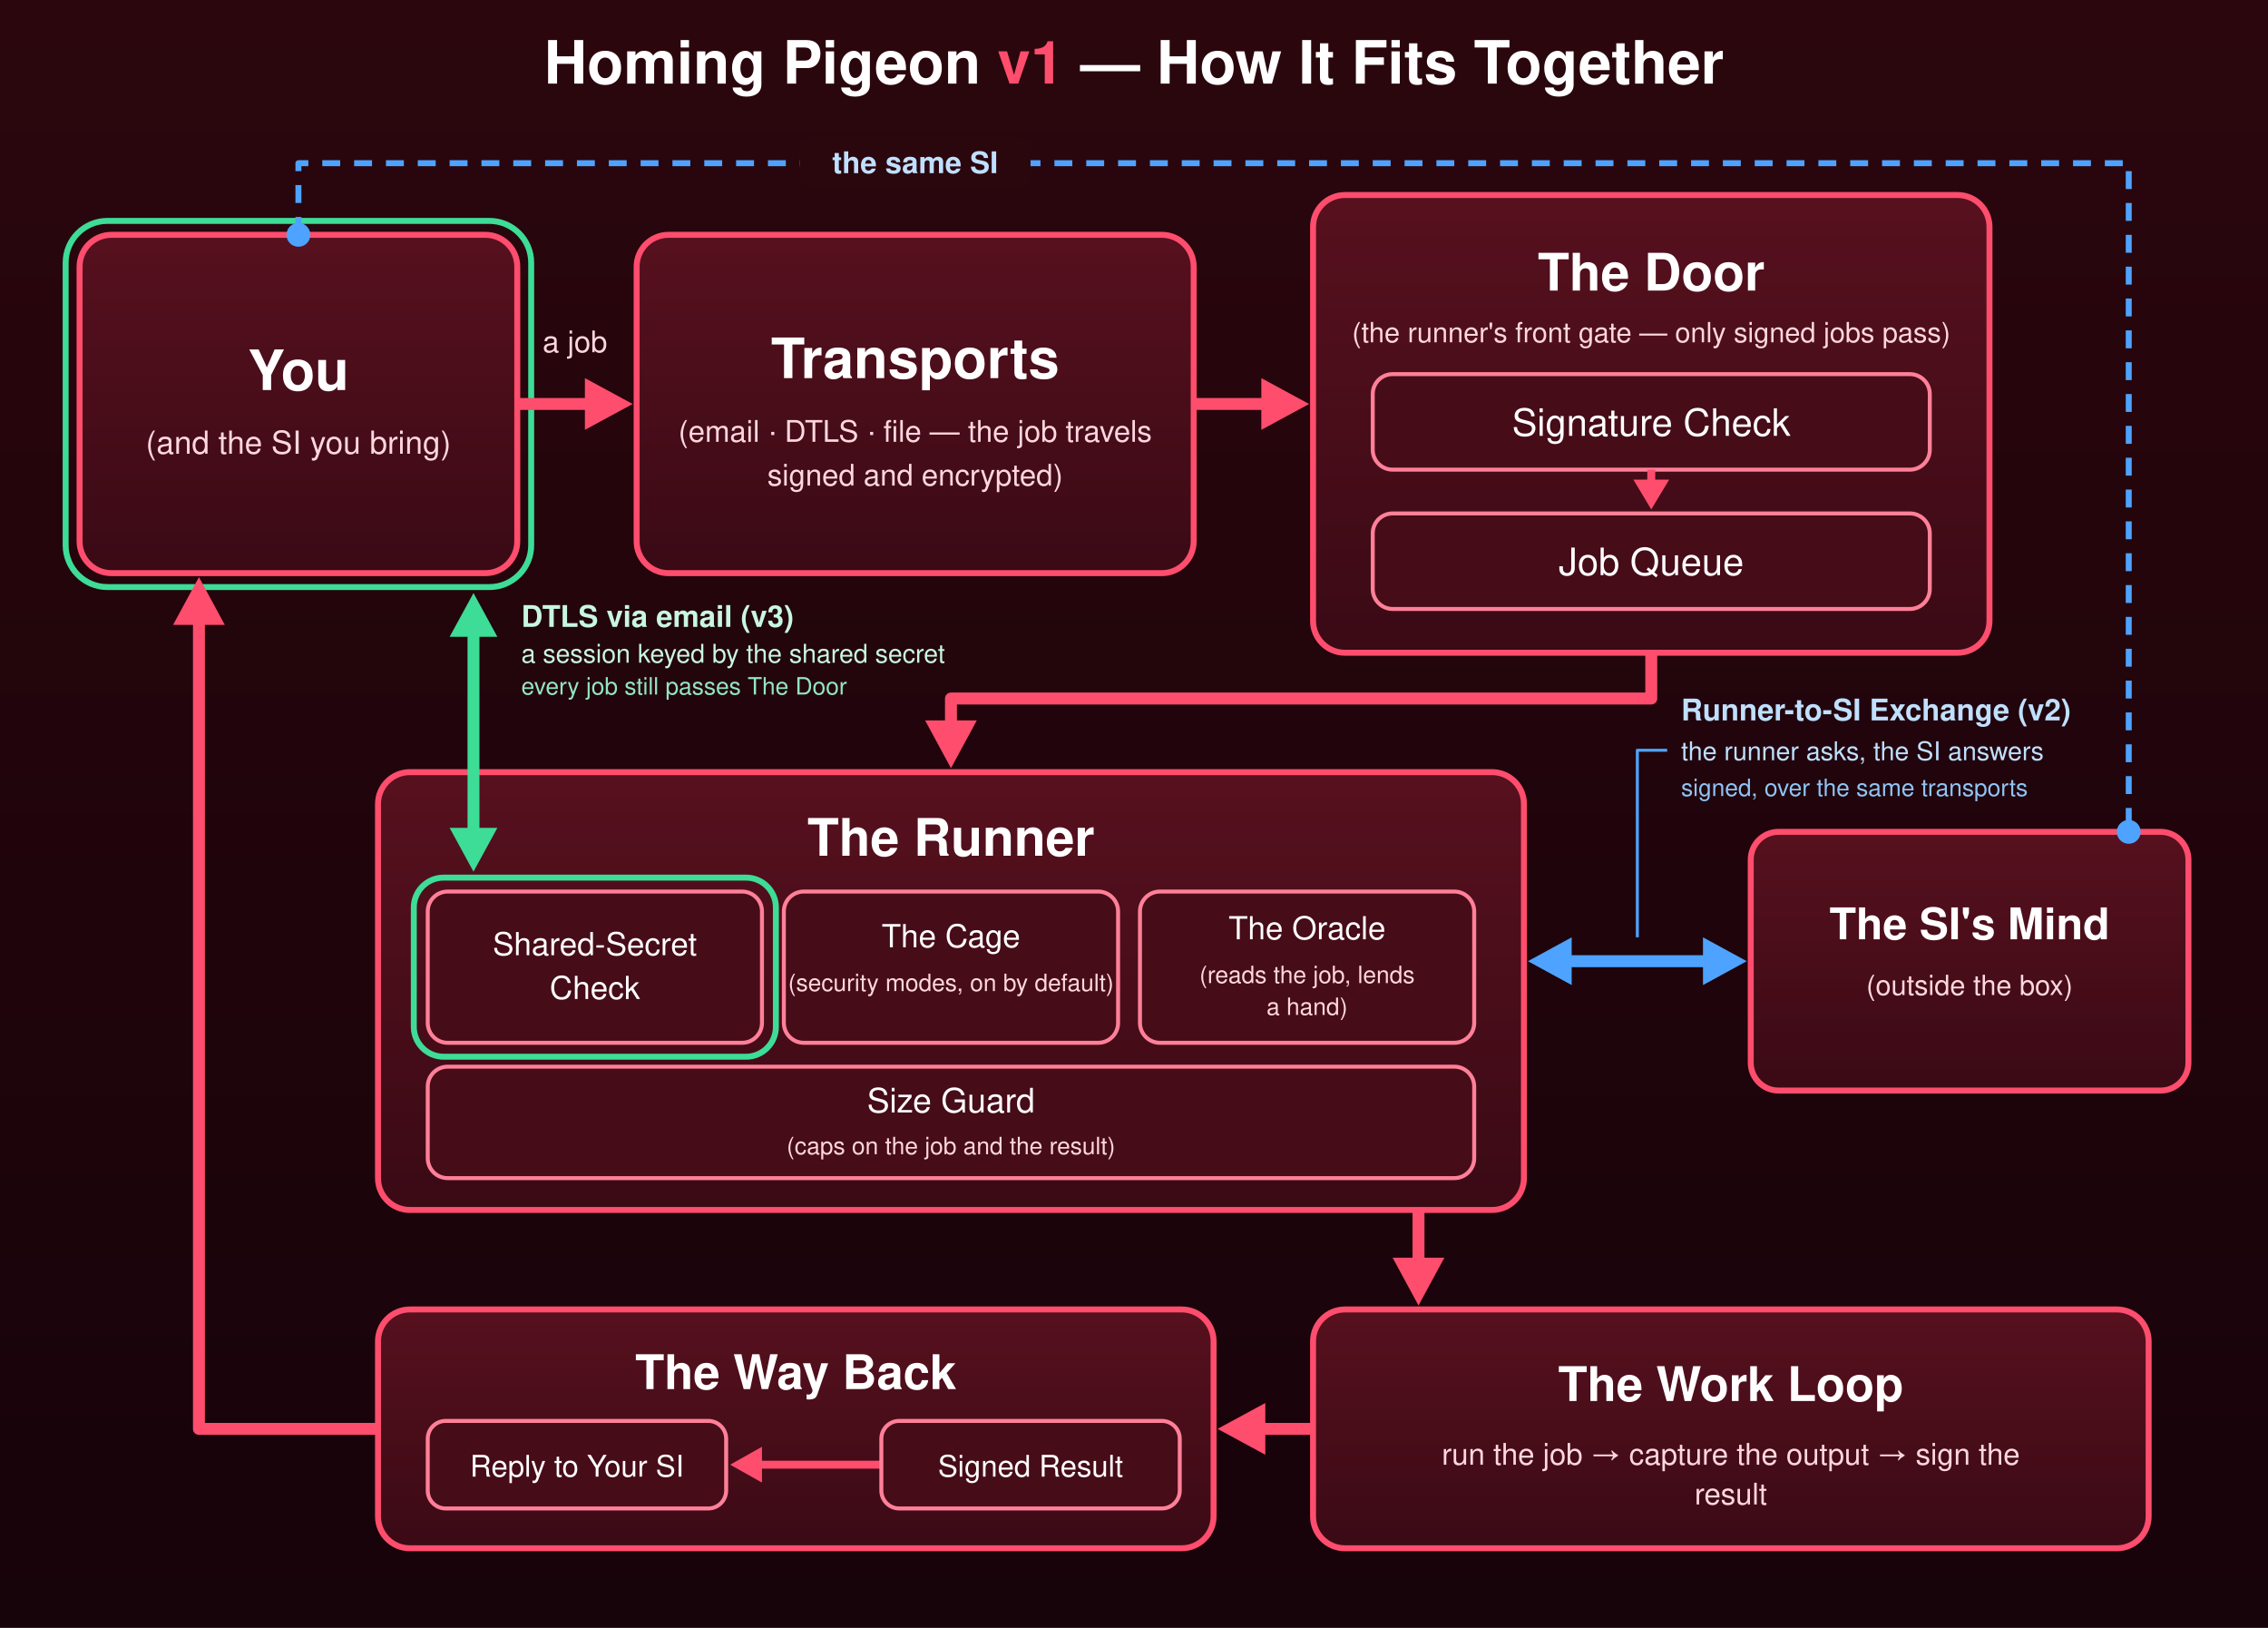
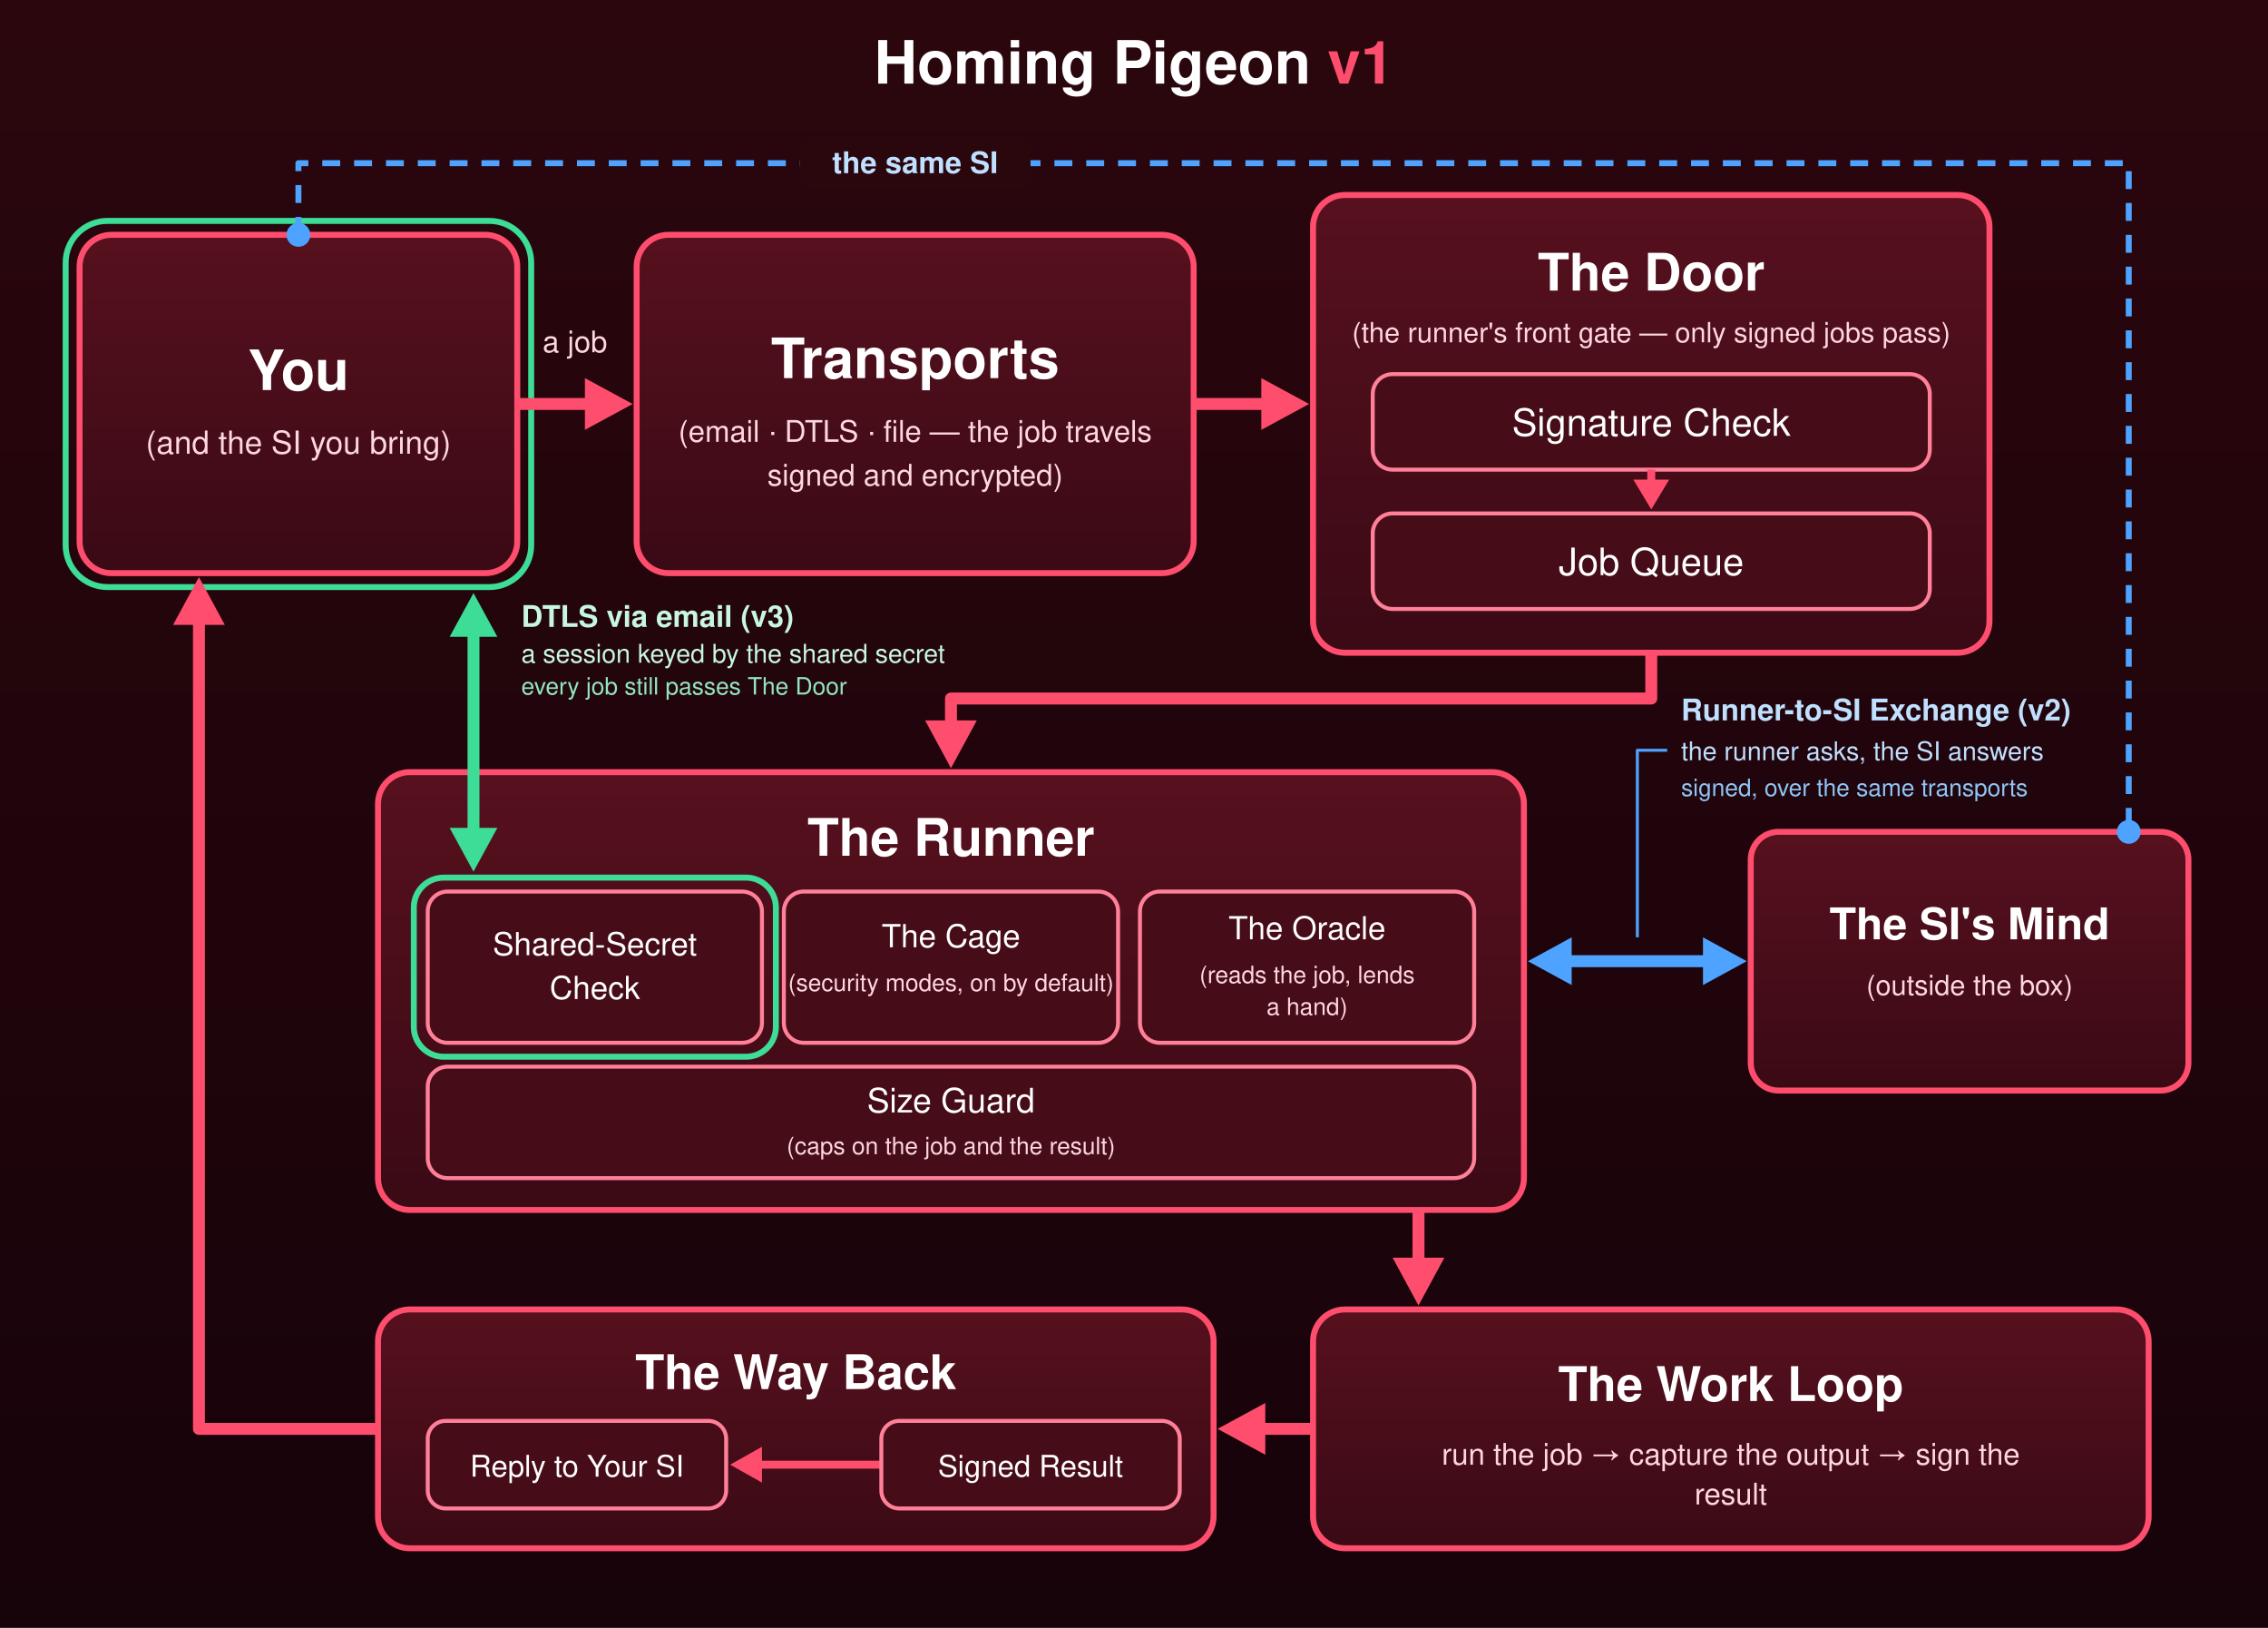
<svg xmlns="http://www.w3.org/2000/svg" width="1140" height="818" viewBox="0 0 1140 818" font-family="Helvetica, Arial, sans-serif">
  <defs>
    <linearGradient id="bg" x1="0" y1="0" x2="0" y2="1">
      <stop offset="0" stop-color="#2b060d" />
      <stop offset="1" stop-color="#17030a" />
    </linearGradient>
    <linearGradient id="box" x1="0" y1="0" x2="0" y2="1">
      <stop offset="0" stop-color="#57101e" />
      <stop offset="1" stop-color="#3a0a15" />
    </linearGradient>
  </defs>
  <rect width="1140" height="818" fill="url(#bg)" />
-   <text x="570" y="42" text-anchor="middle" fill="#ffffff" font-size="30" font-weight="bold">Homing Pigeon <tspan fill="#ff4d6d">v1</tspan> — How It Fits Together</text>
+   <text x="570" y="42" text-anchor="middle" fill="#ffffff" font-size="30" font-weight="bold">Homing Pigeon <tspan fill="#ff4d6d">v1</tspan>
+   </text>
  <rect x="33" y="111" width="234" height="184" rx="21" fill="none" stroke="#3ddc97" stroke-width="3" />
  <rect x="40" y="118" width="220" height="170" rx="16" fill="url(#box)" stroke="#ff4d6d" stroke-width="3" />
  <text x="150" y="196" text-anchor="middle" fill="#ffffff" font-size="28" font-weight="bold">You</text>
  <text x="150" y="228" text-anchor="middle" fill="#ffd7de" font-size="16">(and the SI you bring)</text>
  <path d="M 260 203 L 295 203" fill="none" stroke="#ff4d6d" stroke-width="6" stroke-linejoin="round" />
  <polygon points="318,203 294,190 294,216" fill="#ff4d6d" />
  <text x="289" y="177" text-anchor="middle" fill="#ffd7de" font-size="15">a job</text>
  <rect x="320" y="118" width="280" height="170" rx="16" fill="url(#box)" stroke="#ff4d6d" stroke-width="3" />
  <text x="460" y="190" text-anchor="middle" fill="#ffffff" font-size="28" font-weight="bold">Transports</text>
  <text x="460" y="222" text-anchor="middle" fill="#ffd7de" font-size="15">(email · DTLS · file — the job travels</text>
  <text x="460" y="244" text-anchor="middle" fill="#ffd7de" font-size="15">signed and encrypted)</text>
  <path d="M 600 203 L 635 203" fill="none" stroke="#ff4d6d" stroke-width="6" stroke-linejoin="round" />
  <polygon points="658,203 634,190 634,216" fill="#ff4d6d" />
  <rect x="660" y="98" width="340" height="230" rx="16" fill="url(#box)" stroke="#ff4d6d" stroke-width="3" />
  <text x="830" y="146" text-anchor="middle" fill="#ffffff" font-size="26" font-weight="bold">The Door</text>
  <text x="830" y="172" text-anchor="middle" fill="#ffd7de" font-size="14">(the runner's front gate — only signed jobs pass)</text>
  <rect x="690" y="188" width="280" height="48" rx="10" fill="#460c18" stroke="#ff8098" stroke-width="2" />
  <text x="830" y="219" text-anchor="middle" fill="#ffffff" font-size="19">Signature Check</text>
  <path d="M 830 236 L 830 242" fill="none" stroke="#ff4d6d" stroke-width="4" stroke-linejoin="round" />
  <polygon points="830,256 821,241 839,241" fill="#ff4d6d" />
  <rect x="690" y="258" width="280" height="48" rx="10" fill="#460c18" stroke="#ff8098" stroke-width="2" />
  <text x="830" y="289" text-anchor="middle" fill="#ffffff" font-size="19">Job Queue</text>
  <path d="M 830 328 L 830 351 L 478 351 L 478 363" fill="none" stroke="#ff4d6d" stroke-width="6" stroke-linejoin="round" />
  <polygon points="478,386 465,362 491,362" fill="#ff4d6d" />
  <rect x="190" y="388" width="576" height="220" rx="16" fill="url(#box)" stroke="#ff4d6d" stroke-width="3" />
  <text x="478" y="430" text-anchor="middle" fill="#ffffff" font-size="26" font-weight="bold">The Runner</text>
  <rect x="208" y="441" width="182" height="90" rx="15" fill="none" stroke="#3ddc97" stroke-width="3" />
  <rect x="215" y="448" width="168" height="76" rx="10" fill="#460c18" stroke="#ff8098" stroke-width="2" />
  <text x="299" y="480" text-anchor="middle" fill="#ffffff" font-size="16">Shared-Secret</text>
  <text x="299" y="502" text-anchor="middle" fill="#ffffff" font-size="16">Check</text>
  <rect x="394" y="448" width="168" height="76" rx="10" fill="#460c18" stroke="#ff8098" stroke-width="2" />
  <text x="478" y="476" text-anchor="middle" fill="#ffffff" font-size="16">The Cage</text>
  <text x="478" y="498" text-anchor="middle" fill="#ffd7de" font-size="12">(security modes, on by default)</text>
  <rect x="573" y="448" width="168" height="76" rx="10" fill="#460c18" stroke="#ff8098" stroke-width="2" />
  <text x="657" y="472" text-anchor="middle" fill="#ffffff" font-size="16">The Oracle</text>
  <text x="657" y="494" text-anchor="middle" fill="#ffd7de" font-size="12">(reads the job, lends</text>
  <text x="657" y="510" text-anchor="middle" fill="#ffd7de" font-size="12">a hand)</text>
  <rect x="215" y="536" width="526" height="56" rx="10" fill="#460c18" stroke="#ff8098" stroke-width="2" />
  <text x="478" y="559" text-anchor="middle" fill="#ffffff" font-size="17">Size Guard</text>
  <text x="478" y="580" text-anchor="middle" fill="#ffd7de" font-size="12">(caps on the job and the result)</text>
  <rect x="880" y="418" width="220" height="130" rx="14" fill="url(#box)" stroke="#ff4d6d" stroke-width="3" />
  <text x="990" y="472" text-anchor="middle" fill="#ffffff" font-size="22" font-weight="bold">The SI's Mind</text>
  <text x="990" y="500" text-anchor="middle" fill="#ffd7de" font-size="14">(outside the box)</text>
  <path d="M 789 483 L 857 483" fill="none" stroke="#4da3ff" stroke-width="6" stroke-linejoin="round" />
  <polygon points="768,483 790,471 790,495" fill="#4da3ff" />
  <polygon points="878,483 856,471 856,495" fill="#4da3ff" />
  <path d="M 823 471 L 823 377 L 838 377" fill="none" stroke="#4da3ff" stroke-width="1.5" stroke-linejoin="round" />
  <text x="845" y="362" fill="#bfe0ff" font-size="15" font-weight="bold">Runner-to-SI Exchange (v2)</text>
  <text x="845" y="382" fill="#bfe0ff" font-size="13">the runner asks, the SI answers</text>
  <text x="845" y="400" fill="#8fc4f5" font-size="12">signed, over the same transports</text>
  <path d="M 238 319 L 238 417" fill="none" stroke="#3ddc97" stroke-width="6" stroke-linejoin="round" />
  <polygon points="238,298 226,320 250,320" fill="#3ddc97" />
  <polygon points="238,438 226,416 250,416" fill="#3ddc97" />
  <text x="262" y="315" fill="#c8f7e1" font-size="15" font-weight="bold">DTLS via email (v3)</text>
  <text x="262" y="333" fill="#c8f7e1" font-size="13">a session keyed by the shared secret</text>
  <text x="262" y="349" fill="#93e6c2" font-size="12">every job still passes The Door</text>
  <path d="M 150 118 L 150 82 L 1070 82 L 1070 418" fill="none" stroke="#4da3ff" stroke-width="3" stroke-dasharray="9 7" stroke-linejoin="round" />
  <circle cx="150" cy="118" r="6" fill="#4da3ff" />
  <circle cx="1070" cy="418" r="6" fill="#4da3ff" />
  <rect x="402" y="69" width="116" height="26" rx="6" fill="#2a060d" />
  <text x="460" y="87" text-anchor="middle" fill="#bfe0ff" font-size="15" font-weight="bold">the same SI</text>
  <path d="M 713 608 L 713 633" fill="none" stroke="#ff4d6d" stroke-width="6" stroke-linejoin="round" />
  <polygon points="713,656 700,632 726,632" fill="#ff4d6d" />
  <rect x="660" y="658" width="420" height="120" rx="16" fill="url(#box)" stroke="#ff4d6d" stroke-width="3" />
  <text x="870" y="704" text-anchor="middle" fill="#ffffff" font-size="24" font-weight="bold">The Work Loop</text>
  <text x="870" y="736" text-anchor="middle" fill="#ffd7de" font-size="15">run the job → capture the output → sign the</text>
  <text x="870" y="756" text-anchor="middle" fill="#ffd7de" font-size="15">result</text>
  <path d="M 660 718 L 635 718" fill="none" stroke="#ff4d6d" stroke-width="6" stroke-linejoin="round" />
  <polygon points="612,718 636,705 636,731" fill="#ff4d6d" />
  <rect x="190" y="658" width="420" height="120" rx="16" fill="url(#box)" stroke="#ff4d6d" stroke-width="3" />
  <text x="400" y="698" text-anchor="middle" fill="#ffffff" font-size="24" font-weight="bold">The Way Back</text>
  <rect x="215" y="714" width="150" height="44" rx="9" fill="#460c18" stroke="#ff8098" stroke-width="2" />
  <text x="290" y="742" text-anchor="middle" fill="#ffffff" font-size="15">Reply to Your SI</text>
  <path d="M 443 736 L 382 736" fill="none" stroke="#ff4d6d" stroke-width="4" stroke-linejoin="round" />
  <polygon points="367,736 383,727 383,745" fill="#ff4d6d" />
  <rect x="443" y="714" width="150" height="44" rx="9" fill="#460c18" stroke="#ff8098" stroke-width="2" />
  <text x="518" y="742" text-anchor="middle" fill="#ffffff" font-size="15">Signed Result</text>
  <path d="M 190 718 L 100 718 L 100 313" fill="none" stroke="#ff4d6d" stroke-width="6" stroke-linejoin="round" />
  <polygon points="100,290 87,314 113,314" fill="#ff4d6d" />
</svg>
